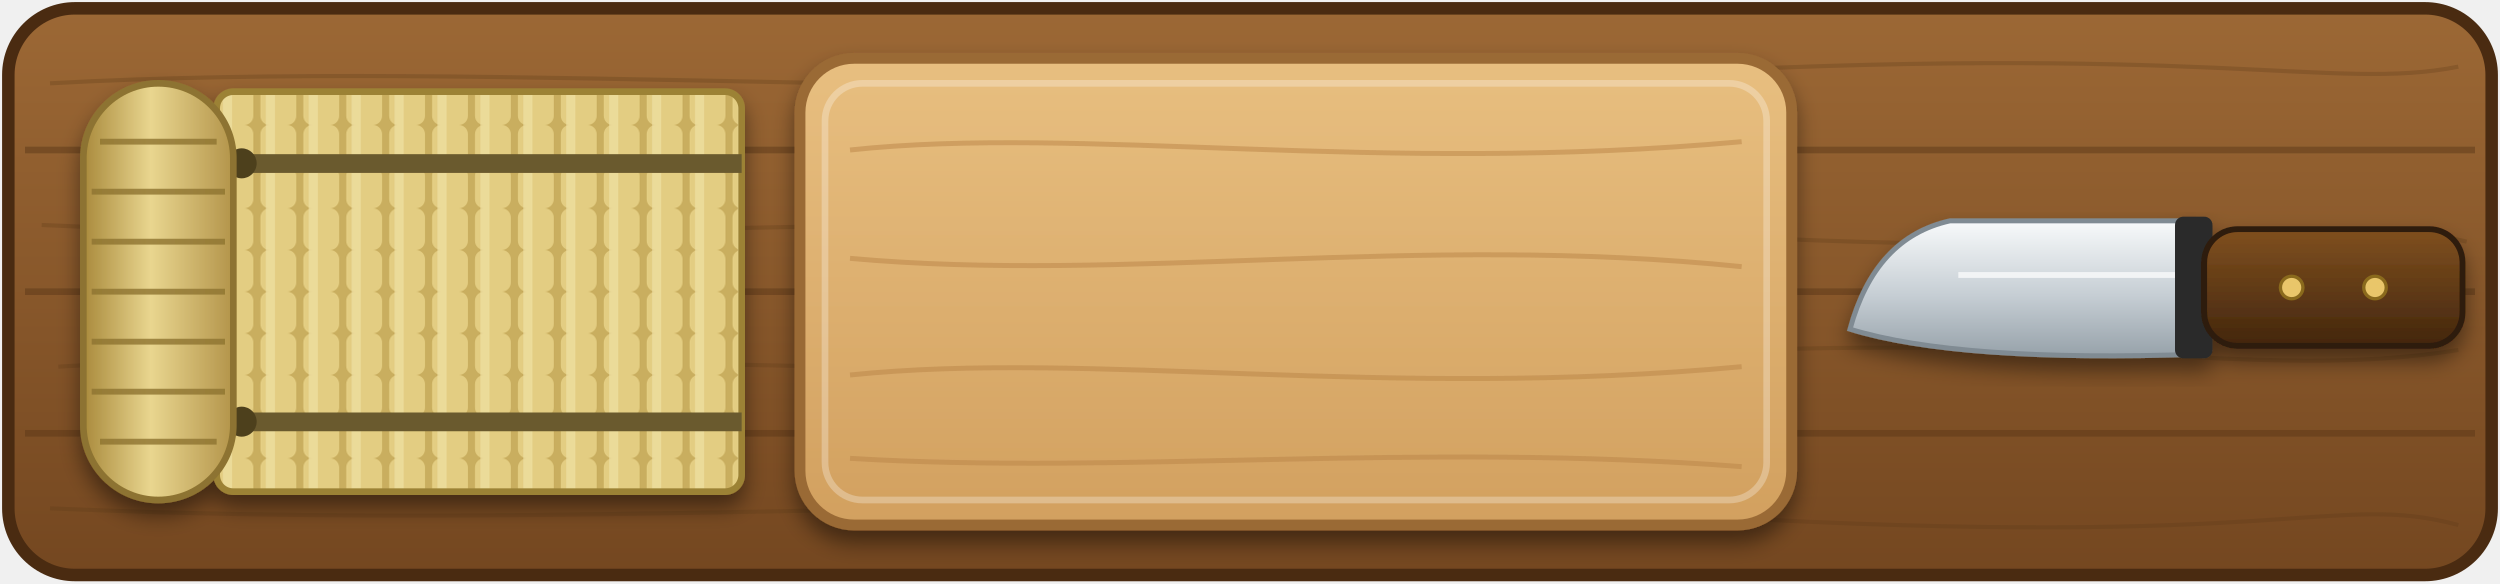
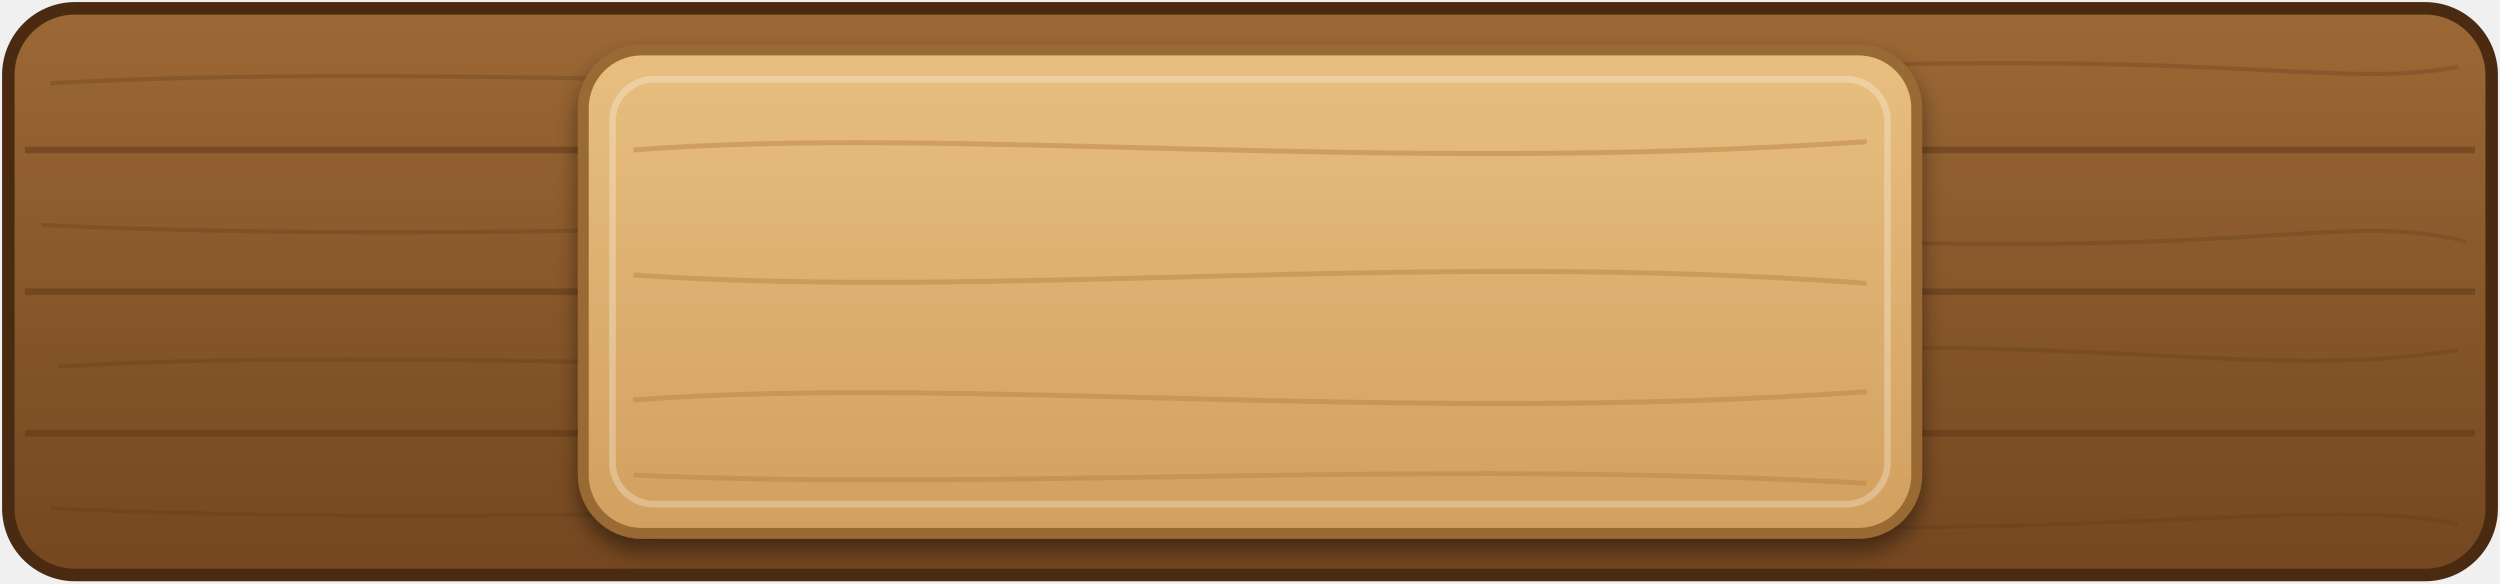
<svg xmlns="http://www.w3.org/2000/svg" viewBox="0 0 600 140" width="600" height="140">
  <defs>
    <linearGradient id="tableWood" x1="0" y1="0" x2="0" y2="1">
      <stop offset="0" stop-color="#9c6835" />
      <stop offset="1" stop-color="#744720" />
    </linearGradient>
    <linearGradient id="boardWood" x1="0" y1="0" x2="0" y2="1">
      <stop offset="0" stop-color="#e8bf80" />
      <stop offset="1" stop-color="#d2a05f" />
    </linearGradient>
-     <linearGradient id="rollShade" x1="0" y1="0" x2="1" y2="0">
-       <stop offset="0" stop-color="#a98a3c" />
-       <stop offset="0.45" stop-color="#e9d68f" />
-       <stop offset="1" stop-color="#b3944a" />
-     </linearGradient>
-     <linearGradient id="blade" x1="0" y1="0" x2="0" y2="1">
-       <stop offset="0" stop-color="#f8fafb" />
-       <stop offset="0.55" stop-color="#c6ced4" />
-       <stop offset="1" stop-color="#97a2aa" />
-     </linearGradient>
-     <linearGradient id="handle" x1="0" y1="0" x2="0" y2="1">
-       <stop offset="0" stop-color="#80501f" />
-       <stop offset="1" stop-color="#43260d" />
-     </linearGradient>
-     <pattern id="slats" patternUnits="userSpaceOnUse" width="10.3" height="10">
-       <rect x="0" y="0" width="10.3" height="10" fill="#c9ae5f" />
-       <rect x="0.7" y="0" width="8.6" height="10" rx="2.2" fill="#e3cd82" />
-       <rect x="2" y="0" width="2.2" height="10" fill="#f0e2a6" opacity="0.65" />
-     </pattern>
-     <filter id="shadow" x="-10%" y="-12%" width="122%" height="132%">
+     <filter id="shadow" x="-6%" y="-12%" width="112%" height="132%">
      <feDropShadow dx="0" dy="3" stdDeviation="2.6" flood-color="#000" flood-opacity="0.45" />
    </filter>
  </defs>
  <rect x="2" y="2" width="596" height="136" rx="16" fill="url(#tableWood)" stroke="#4a2b11" stroke-width="3" />
  <g stroke="#5b3817" stroke-width="1.6" opacity="0.5">
    <line x1="6" y1="36" x2="594" y2="36" />
    <line x1="6" y1="70" x2="594" y2="70" />
    <line x1="6" y1="104" x2="594" y2="104" />
  </g>
  <g fill="none" stroke="#5b3817" stroke-width="1" opacity="0.28">
    <path d="M12,20 C120,14 250,26 390,18 S560,22 590,16" />
    <path d="M10,54 C140,60 260,48 400,56 S560,50 592,58" />
    <path d="M14,88 C110,82 260,94 380,86 S540,92 590,84" />
-     <path d="M12,122 C150,128 270,116 410,124 S560,118 590,126" />
+     <path d="M12,122 C150,128 270,116 380,124 S560,118 590,126" />
  </g>
  <g filter="url(#shadow)">
-     <rect x="52" y="22" width="126" height="96" rx="4" fill="url(#slats)" stroke="#9c8236" stroke-width="1.6" />
-     <rect x="52" y="37" width="126" height="4.5" fill="#6a5a2e" />
-     <rect x="52" y="99" width="126" height="4.5" fill="#6a5a2e" />
-     <circle cx="58" cy="39.2" r="3.6" fill="#4d3f1d" />
-     <circle cx="58" cy="101.2" r="3.6" fill="#4d3f1d" />
-     <rect x="20" y="20" width="36" height="100" rx="18" fill="url(#rollShade)" stroke="#8d7330" stroke-width="1.6" />
-     <g stroke="#8d7330" stroke-width="1.4" opacity="0.8">
-       <line x1="24" y1="34" x2="52" y2="34" />
-       <line x1="22" y1="46" x2="54" y2="46" />
-       <line x1="22" y1="58" x2="54" y2="58" />
-       <line x1="22" y1="70" x2="54" y2="70" />
-       <line x1="22" y1="82" x2="54" y2="82" />
-       <line x1="22" y1="94" x2="54" y2="94" />
-       <line x1="24" y1="106" x2="52" y2="106" />
+     <rect x="140" y="12" width="320" height="116" rx="14" fill="url(#boardWood)" stroke="#9a6a35" stroke-width="2.6" />
+     <rect x="147" y="19" width="306" height="102" rx="10" fill="none" stroke="#ffffff" stroke-opacity="0.28" stroke-width="1.6" />
+     <g fill="none" stroke="#b98446" stroke-width="1.2" opacity="0.5">
+       <path d="M152,36 C230,30 330,42 448,34" />
+       <path d="M152,66 C240,72 340,60 448,68" />
+       <path d="M152,96 C232,90 336,102 448,94" />
+       <path d="M152,114 C240,118 340,110 448,116" />
    </g>
  </g>
-   <g filter="url(#shadow)">
-     <rect x="192" y="14" width="238" height="112" rx="13" fill="url(#boardWood)" stroke="#9a6a35" stroke-width="2.6" />
-     <rect x="198" y="20" width="226" height="100" rx="9" fill="none" stroke="#ffffff" stroke-opacity="0.28" stroke-width="1.6" />
-     <g fill="none" stroke="#b98446" stroke-width="1.2" opacity="0.5">
-       <path d="M204,36 C260,30 330,42 418,34" />
-       <path d="M204,62 C270,68 340,56 418,64" />
-       <path d="M204,90 C262,84 332,96 418,88" />
-       <path d="M204,110 C270,114 340,106 418,112" />
-     </g>
-   </g>
-   <g filter="url(#shadow)">
-     <path d="M528,53 L468,53 Q450,57 444,79 Q470,87 528,85 Z" fill="url(#blade)" stroke="#808b93" stroke-width="1.2" />
-     <path d="M470,66 L526,66" stroke="#ffffff" stroke-opacity="0.7" stroke-width="1.4" fill="none" />
-     <rect x="522" y="52" width="9" height="34" rx="2" fill="#2a2a2a" />
-     <rect x="529" y="55" width="62" height="28" rx="8" fill="url(#handle)" stroke="#2f1a08" stroke-width="1.4" />
-     <circle cx="550" cy="69" r="2.7" fill="#e9c66b" stroke="#8a6a1e" stroke-width="0.8" />
-     <circle cx="570" cy="69" r="2.7" fill="#e9c66b" stroke="#8a6a1e" stroke-width="0.8" />
-   </g>
</svg>
